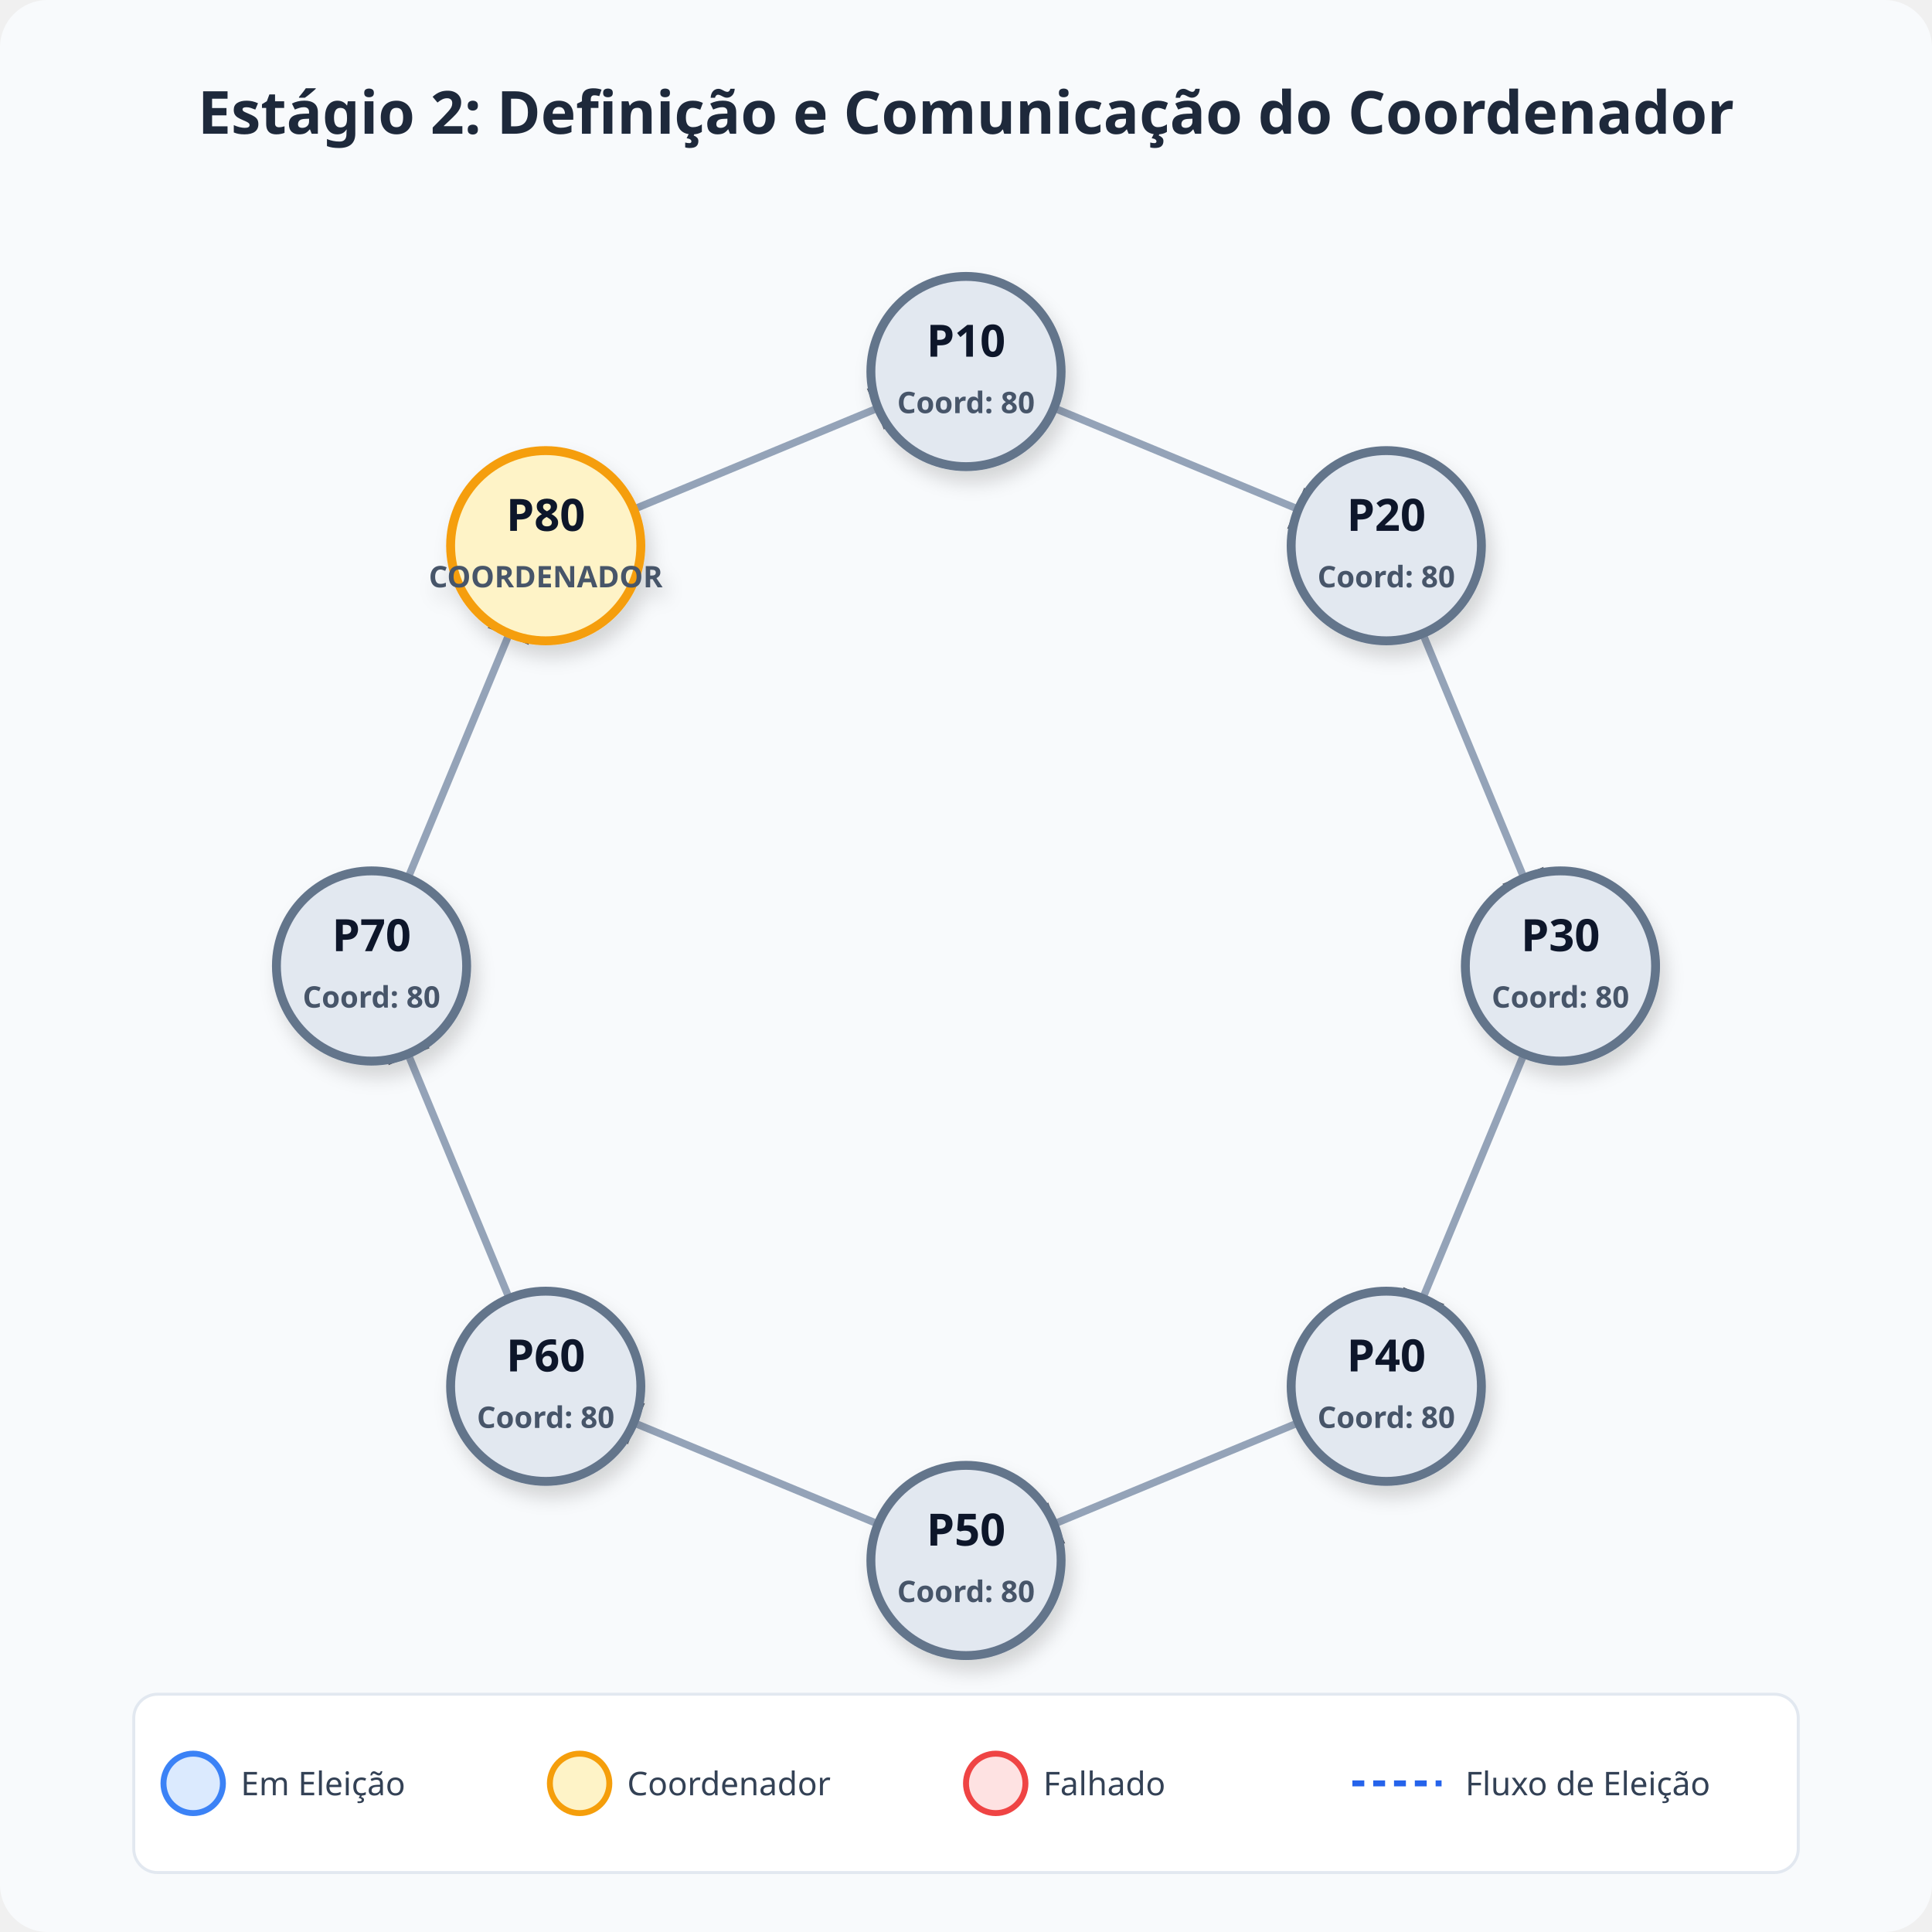
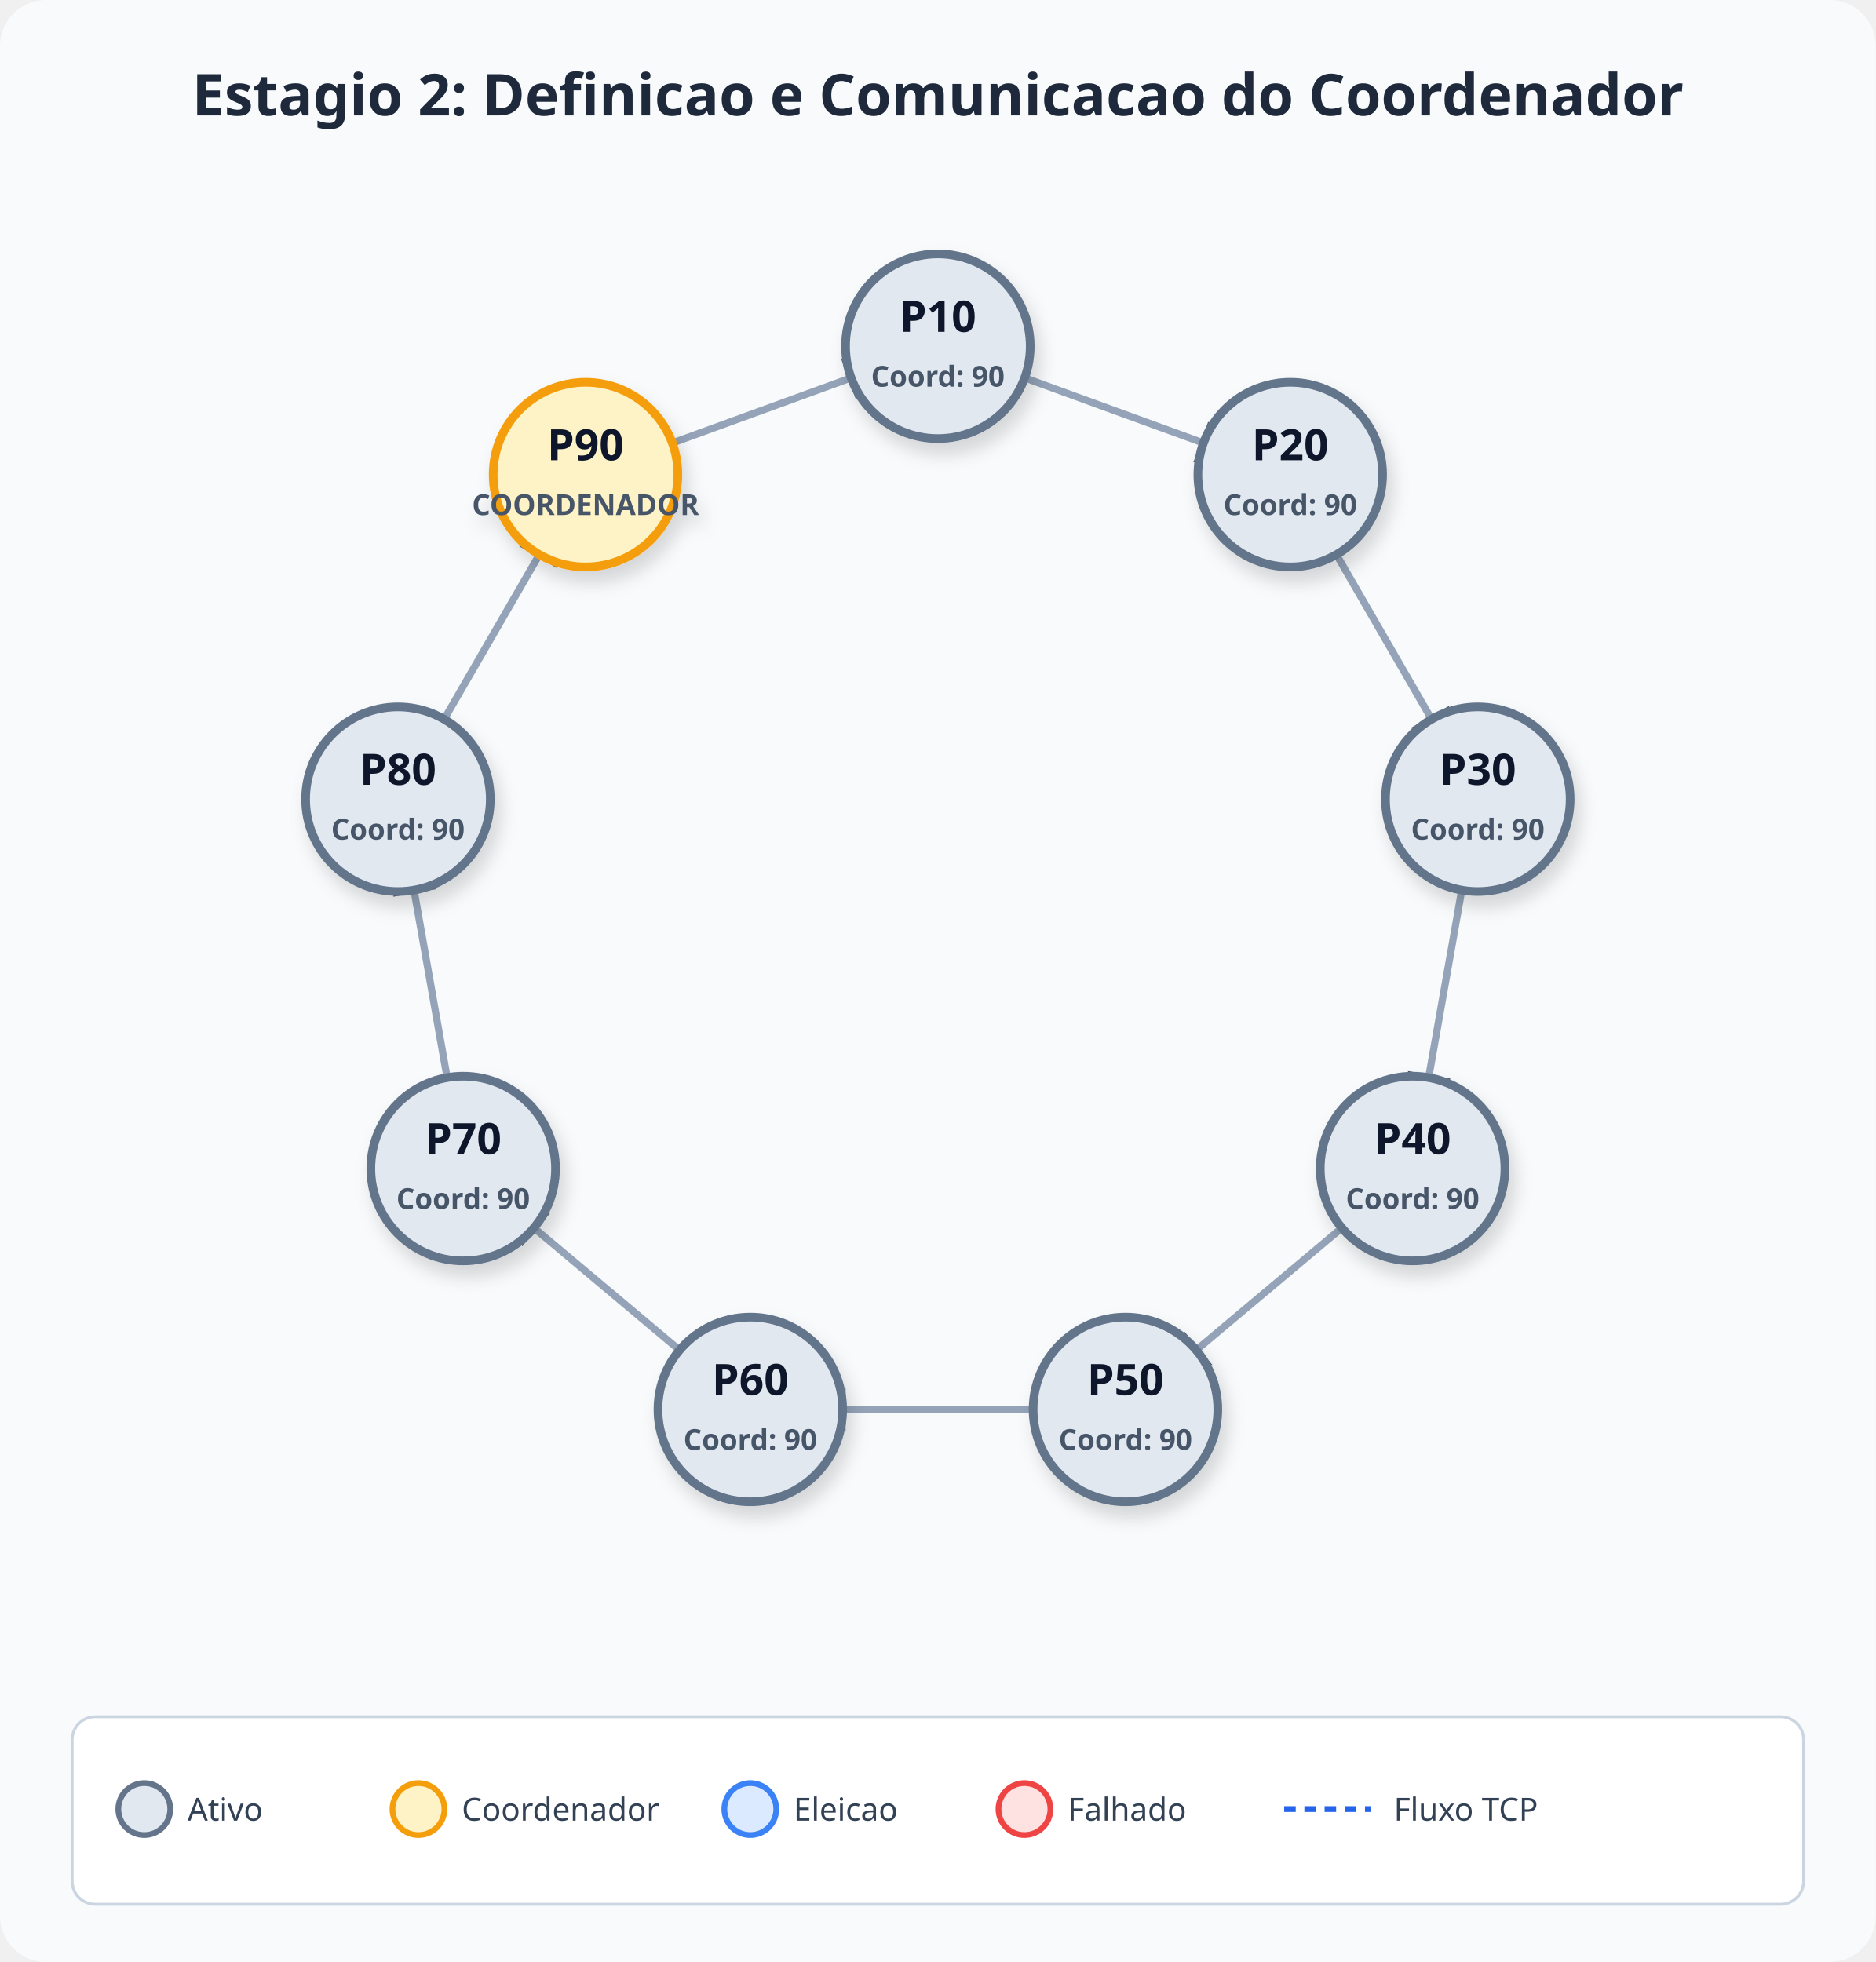
- <svg xmlns="http://www.w3.org/2000/svg" viewBox="0 0 650 650" width="100%" height="100%">
+ <svg xmlns="http://www.w3.org/2000/svg" viewBox="0 0 650 680" width="100%" height="100%">
  <defs>
    <marker id="arrow" viewBox="0 0 10 10" refX="22" refY="5" markerWidth="6" markerHeight="6" orient="auto-start-reverse">
      <path d="M 0 0 L 10 5 L 0 10 z" fill="#4B5563" />
    </marker>
    <marker id="arrow-active" viewBox="0 0 10 10" refX="22" refY="5" markerWidth="6" markerHeight="6" orient="auto-start-reverse">
      <path d="M 0 0 L 10 5 L 0 10 z" fill="#2563EB" />
    </marker>
    <filter id="shadow" x="-20%" y="-20%" width="140%" height="140%">
      <feDropShadow dx="2" dy="4" stdDeviation="3" flood-opacity="0.15" />
    </filter>
  </defs>
  <rect width="100%" height="100%" fill="#F8FAFC" rx="16" />
-   <text x="325" y="45" font-family="system-ui, sans-serif" font-size="20" font-weight="bold" text-anchor="middle" fill="#1E293B">Estágio 2: Definição e Comunicação do Coordenador</text>
-   <line x1="325.0" y1="125.0" x2="466.4" y2="183.6" stroke="#94A3B8" stroke-width="2.5" marker-end="url(#arrow)" />
-   <line x1="466.4" y1="183.6" x2="525.0" y2="325.0" stroke="#94A3B8" stroke-width="2.5" marker-end="url(#arrow)" />
-   <line x1="525.0" y1="325.0" x2="466.4" y2="466.4" stroke="#94A3B8" stroke-width="2.5" marker-end="url(#arrow)" />
-   <line x1="466.4" y1="466.4" x2="325.0" y2="525.0" stroke="#94A3B8" stroke-width="2.5" marker-end="url(#arrow)" />
-   <line x1="325.0" y1="525.0" x2="183.6" y2="466.4" stroke="#94A3B8" stroke-width="2.5" marker-end="url(#arrow)" />
-   <line x1="183.6" y1="466.4" x2="125.0" y2="325.0" stroke="#94A3B8" stroke-width="2.5" marker-end="url(#arrow)" />
-   <line x1="125.0" y1="325.0" x2="183.6" y2="183.6" stroke="#94A3B8" stroke-width="2.5" marker-end="url(#arrow)" />
-   <line x1="183.6" y1="183.6" x2="325.0" y2="125.0" stroke="#94A3B8" stroke-width="2.5" marker-end="url(#arrow)" />
+   <text x="325" y="40" font-family="system-ui, sans-serif" font-size="20" font-weight="bold" text-anchor="middle" fill="#1E293B">Estagio 2: Definicao e Comunicacao do Coordenador</text>
+   <line x1="325.0" y1="120.0" x2="447.1" y2="164.5" stroke="#94A3B8" stroke-width="2.5" marker-end="url(#arrow)" />
+   <line x1="447.1" y1="164.5" x2="512.1" y2="277.0" stroke="#94A3B8" stroke-width="2.5" marker-end="url(#arrow)" />
+   <line x1="512.1" y1="277.0" x2="489.5" y2="405.0" stroke="#94A3B8" stroke-width="2.5" marker-end="url(#arrow)" />
+   <line x1="489.5" y1="405.0" x2="390.0" y2="488.5" stroke="#94A3B8" stroke-width="2.5" marker-end="url(#arrow)" />
+   <line x1="390.0" y1="488.5" x2="260.0" y2="488.5" stroke="#94A3B8" stroke-width="2.5" marker-end="url(#arrow)" />
+   <line x1="260.0" y1="488.5" x2="160.5" y2="405.0" stroke="#94A3B8" stroke-width="2.5" marker-end="url(#arrow)" />
+   <line x1="160.5" y1="405.0" x2="137.9" y2="277.0" stroke="#94A3B8" stroke-width="2.5" marker-end="url(#arrow)" />
+   <line x1="137.9" y1="277.0" x2="202.9" y2="164.5" stroke="#94A3B8" stroke-width="2.5" marker-end="url(#arrow)" />
+   <line x1="202.9" y1="164.5" x2="325.0" y2="120.0" stroke="#94A3B8" stroke-width="2.5" marker-end="url(#arrow)" />
  <g filter="url(#shadow)">
-     <circle cx="325.0" cy="125.0" r="32" fill="#E2E8F0" stroke="#64748B" stroke-width="3" />
-     <text x="325.0" y="120.0" font-family="system-ui, sans-serif" font-size="15" font-weight="bold" text-anchor="middle" fill="#0F172A">P10</text>
-     <text x="325.0" y="139.0" font-family="system-ui, sans-serif" font-size="10" font-weight="600" text-anchor="middle" fill="#475569">Coord: 80</text>
+     <circle cx="325.0" cy="120.0" r="32" fill="#E2E8F0" stroke="#64748B" stroke-width="3" />
+     <text x="325.0" y="115.0" font-family="system-ui, sans-serif" font-size="15" font-weight="bold" text-anchor="middle" fill="#0F172A">P10</text>
+     <text x="325.0" y="134.0" font-family="system-ui, sans-serif" font-size="10" font-weight="600" text-anchor="middle" fill="#475569">Coord: 90</text>
  </g>
  <g filter="url(#shadow)">
-     <circle cx="466.4" cy="183.6" r="32" fill="#E2E8F0" stroke="#64748B" stroke-width="3" />
-     <text x="466.4" y="178.6" font-family="system-ui, sans-serif" font-size="15" font-weight="bold" text-anchor="middle" fill="#0F172A">P20</text>
-     <text x="466.4" y="197.6" font-family="system-ui, sans-serif" font-size="10" font-weight="600" text-anchor="middle" fill="#475569">Coord: 80</text>
+     <circle cx="447.1" cy="164.5" r="32" fill="#E2E8F0" stroke="#64748B" stroke-width="3" />
+     <text x="447.1" y="159.5" font-family="system-ui, sans-serif" font-size="15" font-weight="bold" text-anchor="middle" fill="#0F172A">P20</text>
+     <text x="447.1" y="178.5" font-family="system-ui, sans-serif" font-size="10" font-weight="600" text-anchor="middle" fill="#475569">Coord: 90</text>
  </g>
  <g filter="url(#shadow)">
-     <circle cx="525.0" cy="325.0" r="32" fill="#E2E8F0" stroke="#64748B" stroke-width="3" />
-     <text x="525.0" y="320.0" font-family="system-ui, sans-serif" font-size="15" font-weight="bold" text-anchor="middle" fill="#0F172A">P30</text>
-     <text x="525.0" y="339.0" font-family="system-ui, sans-serif" font-size="10" font-weight="600" text-anchor="middle" fill="#475569">Coord: 80</text>
+     <circle cx="512.1" cy="277.0" r="32" fill="#E2E8F0" stroke="#64748B" stroke-width="3" />
+     <text x="512.1" y="272.0" font-family="system-ui, sans-serif" font-size="15" font-weight="bold" text-anchor="middle" fill="#0F172A">P30</text>
+     <text x="512.1" y="291.0" font-family="system-ui, sans-serif" font-size="10" font-weight="600" text-anchor="middle" fill="#475569">Coord: 90</text>
  </g>
  <g filter="url(#shadow)">
-     <circle cx="466.4" cy="466.4" r="32" fill="#E2E8F0" stroke="#64748B" stroke-width="3" />
-     <text x="466.4" y="461.4" font-family="system-ui, sans-serif" font-size="15" font-weight="bold" text-anchor="middle" fill="#0F172A">P40</text>
-     <text x="466.4" y="480.4" font-family="system-ui, sans-serif" font-size="10" font-weight="600" text-anchor="middle" fill="#475569">Coord: 80</text>
+     <circle cx="489.5" cy="405.0" r="32" fill="#E2E8F0" stroke="#64748B" stroke-width="3" />
+     <text x="489.5" y="400.0" font-family="system-ui, sans-serif" font-size="15" font-weight="bold" text-anchor="middle" fill="#0F172A">P40</text>
+     <text x="489.5" y="419.0" font-family="system-ui, sans-serif" font-size="10" font-weight="600" text-anchor="middle" fill="#475569">Coord: 90</text>
  </g>
  <g filter="url(#shadow)">
-     <circle cx="325.0" cy="525.0" r="32" fill="#E2E8F0" stroke="#64748B" stroke-width="3" />
-     <text x="325.0" y="520.0" font-family="system-ui, sans-serif" font-size="15" font-weight="bold" text-anchor="middle" fill="#0F172A">P50</text>
-     <text x="325.0" y="539.0" font-family="system-ui, sans-serif" font-size="10" font-weight="600" text-anchor="middle" fill="#475569">Coord: 80</text>
+     <circle cx="390.0" cy="488.5" r="32" fill="#E2E8F0" stroke="#64748B" stroke-width="3" />
+     <text x="390.0" y="483.5" font-family="system-ui, sans-serif" font-size="15" font-weight="bold" text-anchor="middle" fill="#0F172A">P50</text>
+     <text x="390.0" y="502.5" font-family="system-ui, sans-serif" font-size="10" font-weight="600" text-anchor="middle" fill="#475569">Coord: 90</text>
  </g>
  <g filter="url(#shadow)">
-     <circle cx="183.6" cy="466.4" r="32" fill="#E2E8F0" stroke="#64748B" stroke-width="3" />
-     <text x="183.6" y="461.4" font-family="system-ui, sans-serif" font-size="15" font-weight="bold" text-anchor="middle" fill="#0F172A">P60</text>
-     <text x="183.6" y="480.4" font-family="system-ui, sans-serif" font-size="10" font-weight="600" text-anchor="middle" fill="#475569">Coord: 80</text>
+     <circle cx="260.0" cy="488.5" r="32" fill="#E2E8F0" stroke="#64748B" stroke-width="3" />
+     <text x="260.0" y="483.5" font-family="system-ui, sans-serif" font-size="15" font-weight="bold" text-anchor="middle" fill="#0F172A">P60</text>
+     <text x="260.0" y="502.5" font-family="system-ui, sans-serif" font-size="10" font-weight="600" text-anchor="middle" fill="#475569">Coord: 90</text>
  </g>
  <g filter="url(#shadow)">
-     <circle cx="125.0" cy="325.0" r="32" fill="#E2E8F0" stroke="#64748B" stroke-width="3" />
-     <text x="125.0" y="320.0" font-family="system-ui, sans-serif" font-size="15" font-weight="bold" text-anchor="middle" fill="#0F172A">P70</text>
-     <text x="125.0" y="339.0" font-family="system-ui, sans-serif" font-size="10" font-weight="600" text-anchor="middle" fill="#475569">Coord: 80</text>
+     <circle cx="160.5" cy="405.0" r="32" fill="#E2E8F0" stroke="#64748B" stroke-width="3" />
+     <text x="160.5" y="400.0" font-family="system-ui, sans-serif" font-size="15" font-weight="bold" text-anchor="middle" fill="#0F172A">P70</text>
+     <text x="160.5" y="419.0" font-family="system-ui, sans-serif" font-size="10" font-weight="600" text-anchor="middle" fill="#475569">Coord: 90</text>
  </g>
  <g filter="url(#shadow)">
-     <circle cx="183.6" cy="183.6" r="32" fill="#FEF3C7" stroke="#F59E0B" stroke-width="3" />
-     <text x="183.6" y="178.6" font-family="system-ui, sans-serif" font-size="15" font-weight="bold" text-anchor="middle" fill="#0F172A">P80</text>
-     <text x="183.6" y="197.6" font-family="system-ui, sans-serif" font-size="10" font-weight="600" text-anchor="middle" fill="#475569">COORDENADOR</text>
+     <circle cx="137.9" cy="277.0" r="32" fill="#E2E8F0" stroke="#64748B" stroke-width="3" />
+     <text x="137.9" y="272.0" font-family="system-ui, sans-serif" font-size="15" font-weight="bold" text-anchor="middle" fill="#0F172A">P80</text>
+     <text x="137.9" y="291.0" font-family="system-ui, sans-serif" font-size="10" font-weight="600" text-anchor="middle" fill="#475569">Coord: 90</text>
  </g>
-   <g transform="translate(45, 570)">
-     <rect width="560" height="60" fill="#FFFFFF" stroke="#E2E8F0" rx="8" />
-     <circle cx="20" cy="30" r="10" fill="#DBEAFE" stroke="#3B82F6" stroke-width="2" />
-     <text x="36" y="34" font-family="system-ui, sans-serif" font-size="11" fill="#334155">Em Eleição</text>
-     <circle cx="150" cy="30" r="10" fill="#FEF3C7" stroke="#F59E0B" stroke-width="2" />
-     <text x="166" y="34" font-family="system-ui, sans-serif" font-size="11" fill="#334155">Coordenador</text>
-     <circle cx="290" cy="30" r="10" fill="#FEE2E2" stroke="#EF4444" stroke-width="2" />
-     <text x="306" y="34" font-family="system-ui, sans-serif" font-size="11" fill="#334155">Falhado</text>
-     <line x1="410" y1="30" x2="440" y2="30" stroke="#2563EB" stroke-width="2" stroke-dasharray="4,3" />
-     <text x="448" y="34" font-family="system-ui, sans-serif" font-size="11" fill="#334155">Fluxo de Eleição</text>
+   <g filter="url(#shadow)">
+     <circle cx="202.9" cy="164.5" r="32" fill="#FEF3C7" stroke="#F59E0B" stroke-width="3" />
+     <text x="202.9" y="159.5" font-family="system-ui, sans-serif" font-size="15" font-weight="bold" text-anchor="middle" fill="#0F172A">P90</text>
+     <text x="202.9" y="178.5" font-family="system-ui, sans-serif" font-size="10" font-weight="600" text-anchor="middle" fill="#475569">COORDENADOR</text>
+   </g>
+   <g transform="translate(25, 595)">
+     <rect width="600" height="65" fill="#FFFFFF" stroke="#CBD5E1" rx="8" />
+     <circle cx="25" cy="32" r="9" fill="#E2E8F0" stroke="#64748B" stroke-width="2" />
+     <text x="40" y="36" font-family="system-ui, sans-serif" font-size="11" fill="#334155">Ativo</text>
+     <circle cx="120" cy="32" r="9" fill="#FEF3C7" stroke="#F59E0B" stroke-width="2" />
+     <text x="135" y="36" font-family="system-ui, sans-serif" font-size="11" fill="#334155">Coordenador</text>
+     <circle cx="235" cy="32" r="9" fill="#DBEAFE" stroke="#3B82F6" stroke-width="2" />
+     <text x="250" y="36" font-family="system-ui, sans-serif" font-size="11" fill="#334155">Eleicao</text>
+     <circle cx="330" cy="32" r="9" fill="#FEE2E2" stroke="#EF4444" stroke-width="2" />
+     <text x="345" y="36" font-family="system-ui, sans-serif" font-size="11" fill="#334155">Falhado</text>
+     <line x1="420" y1="32" x2="450" y2="32" stroke="#2563EB" stroke-width="2" stroke-dasharray="4,3" />
+     <text x="458" y="36" font-family="system-ui, sans-serif" font-size="11" fill="#334155">Fluxo TCP</text>
  </g>
</svg>
